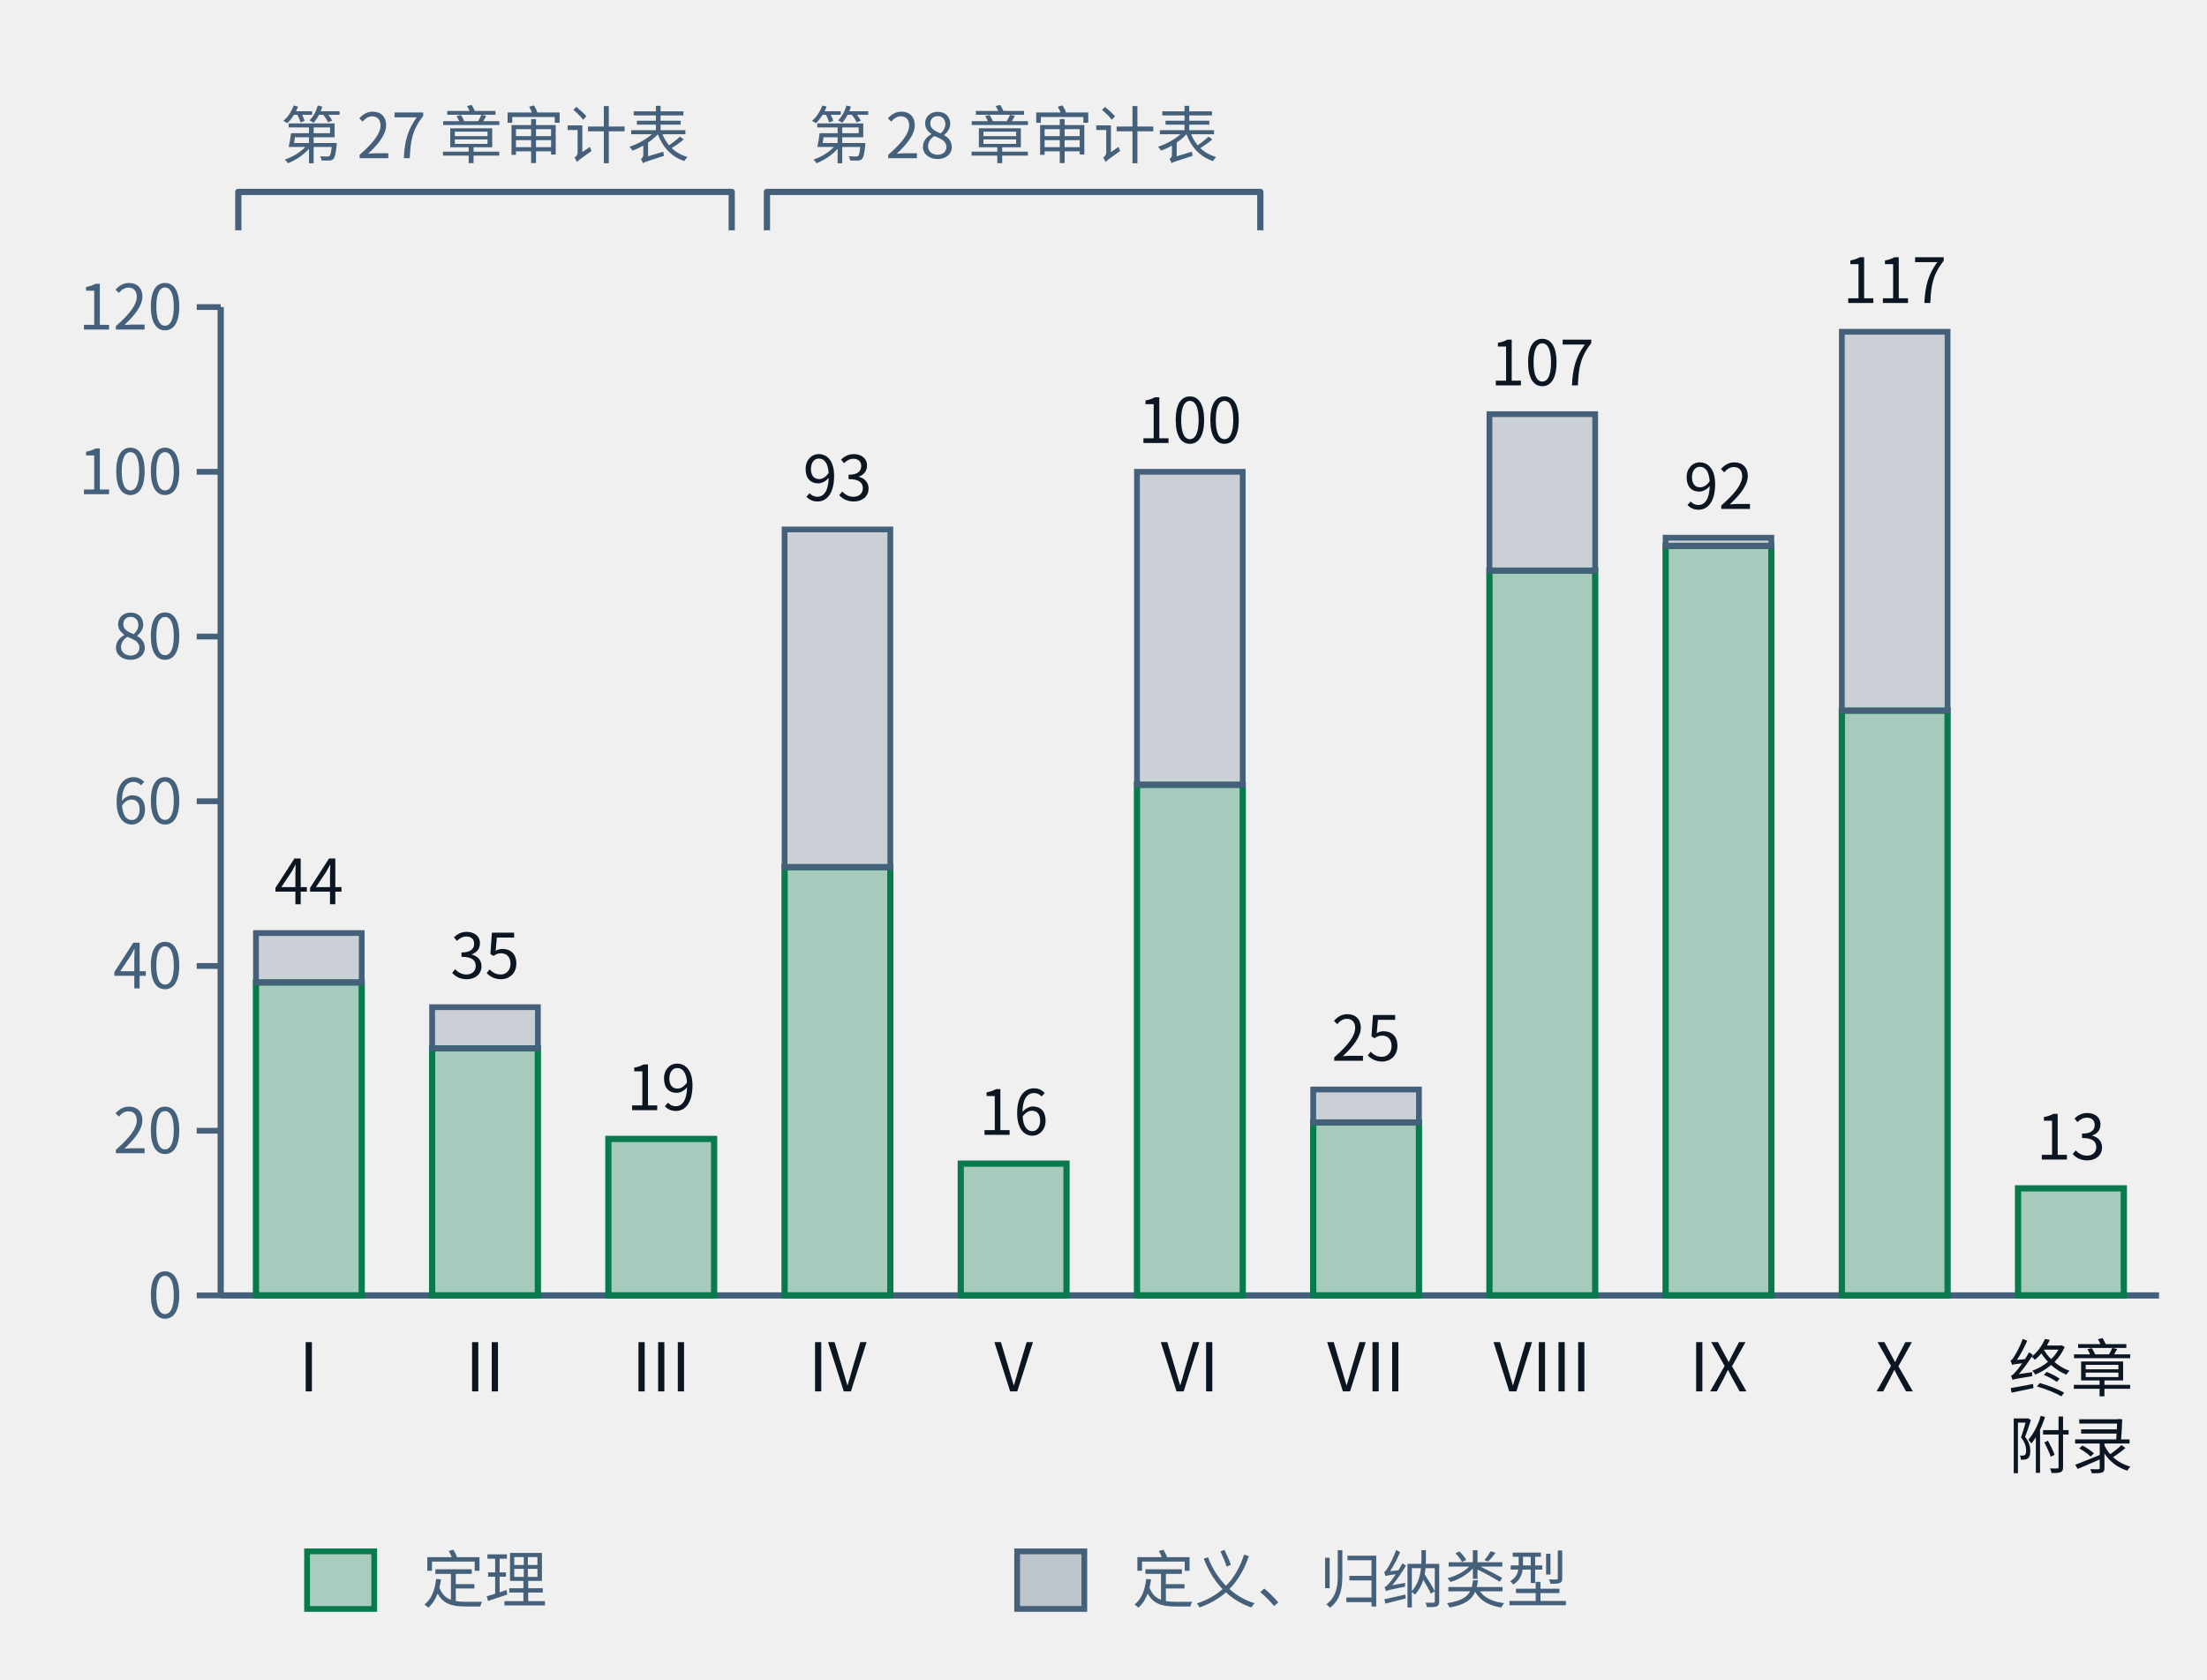
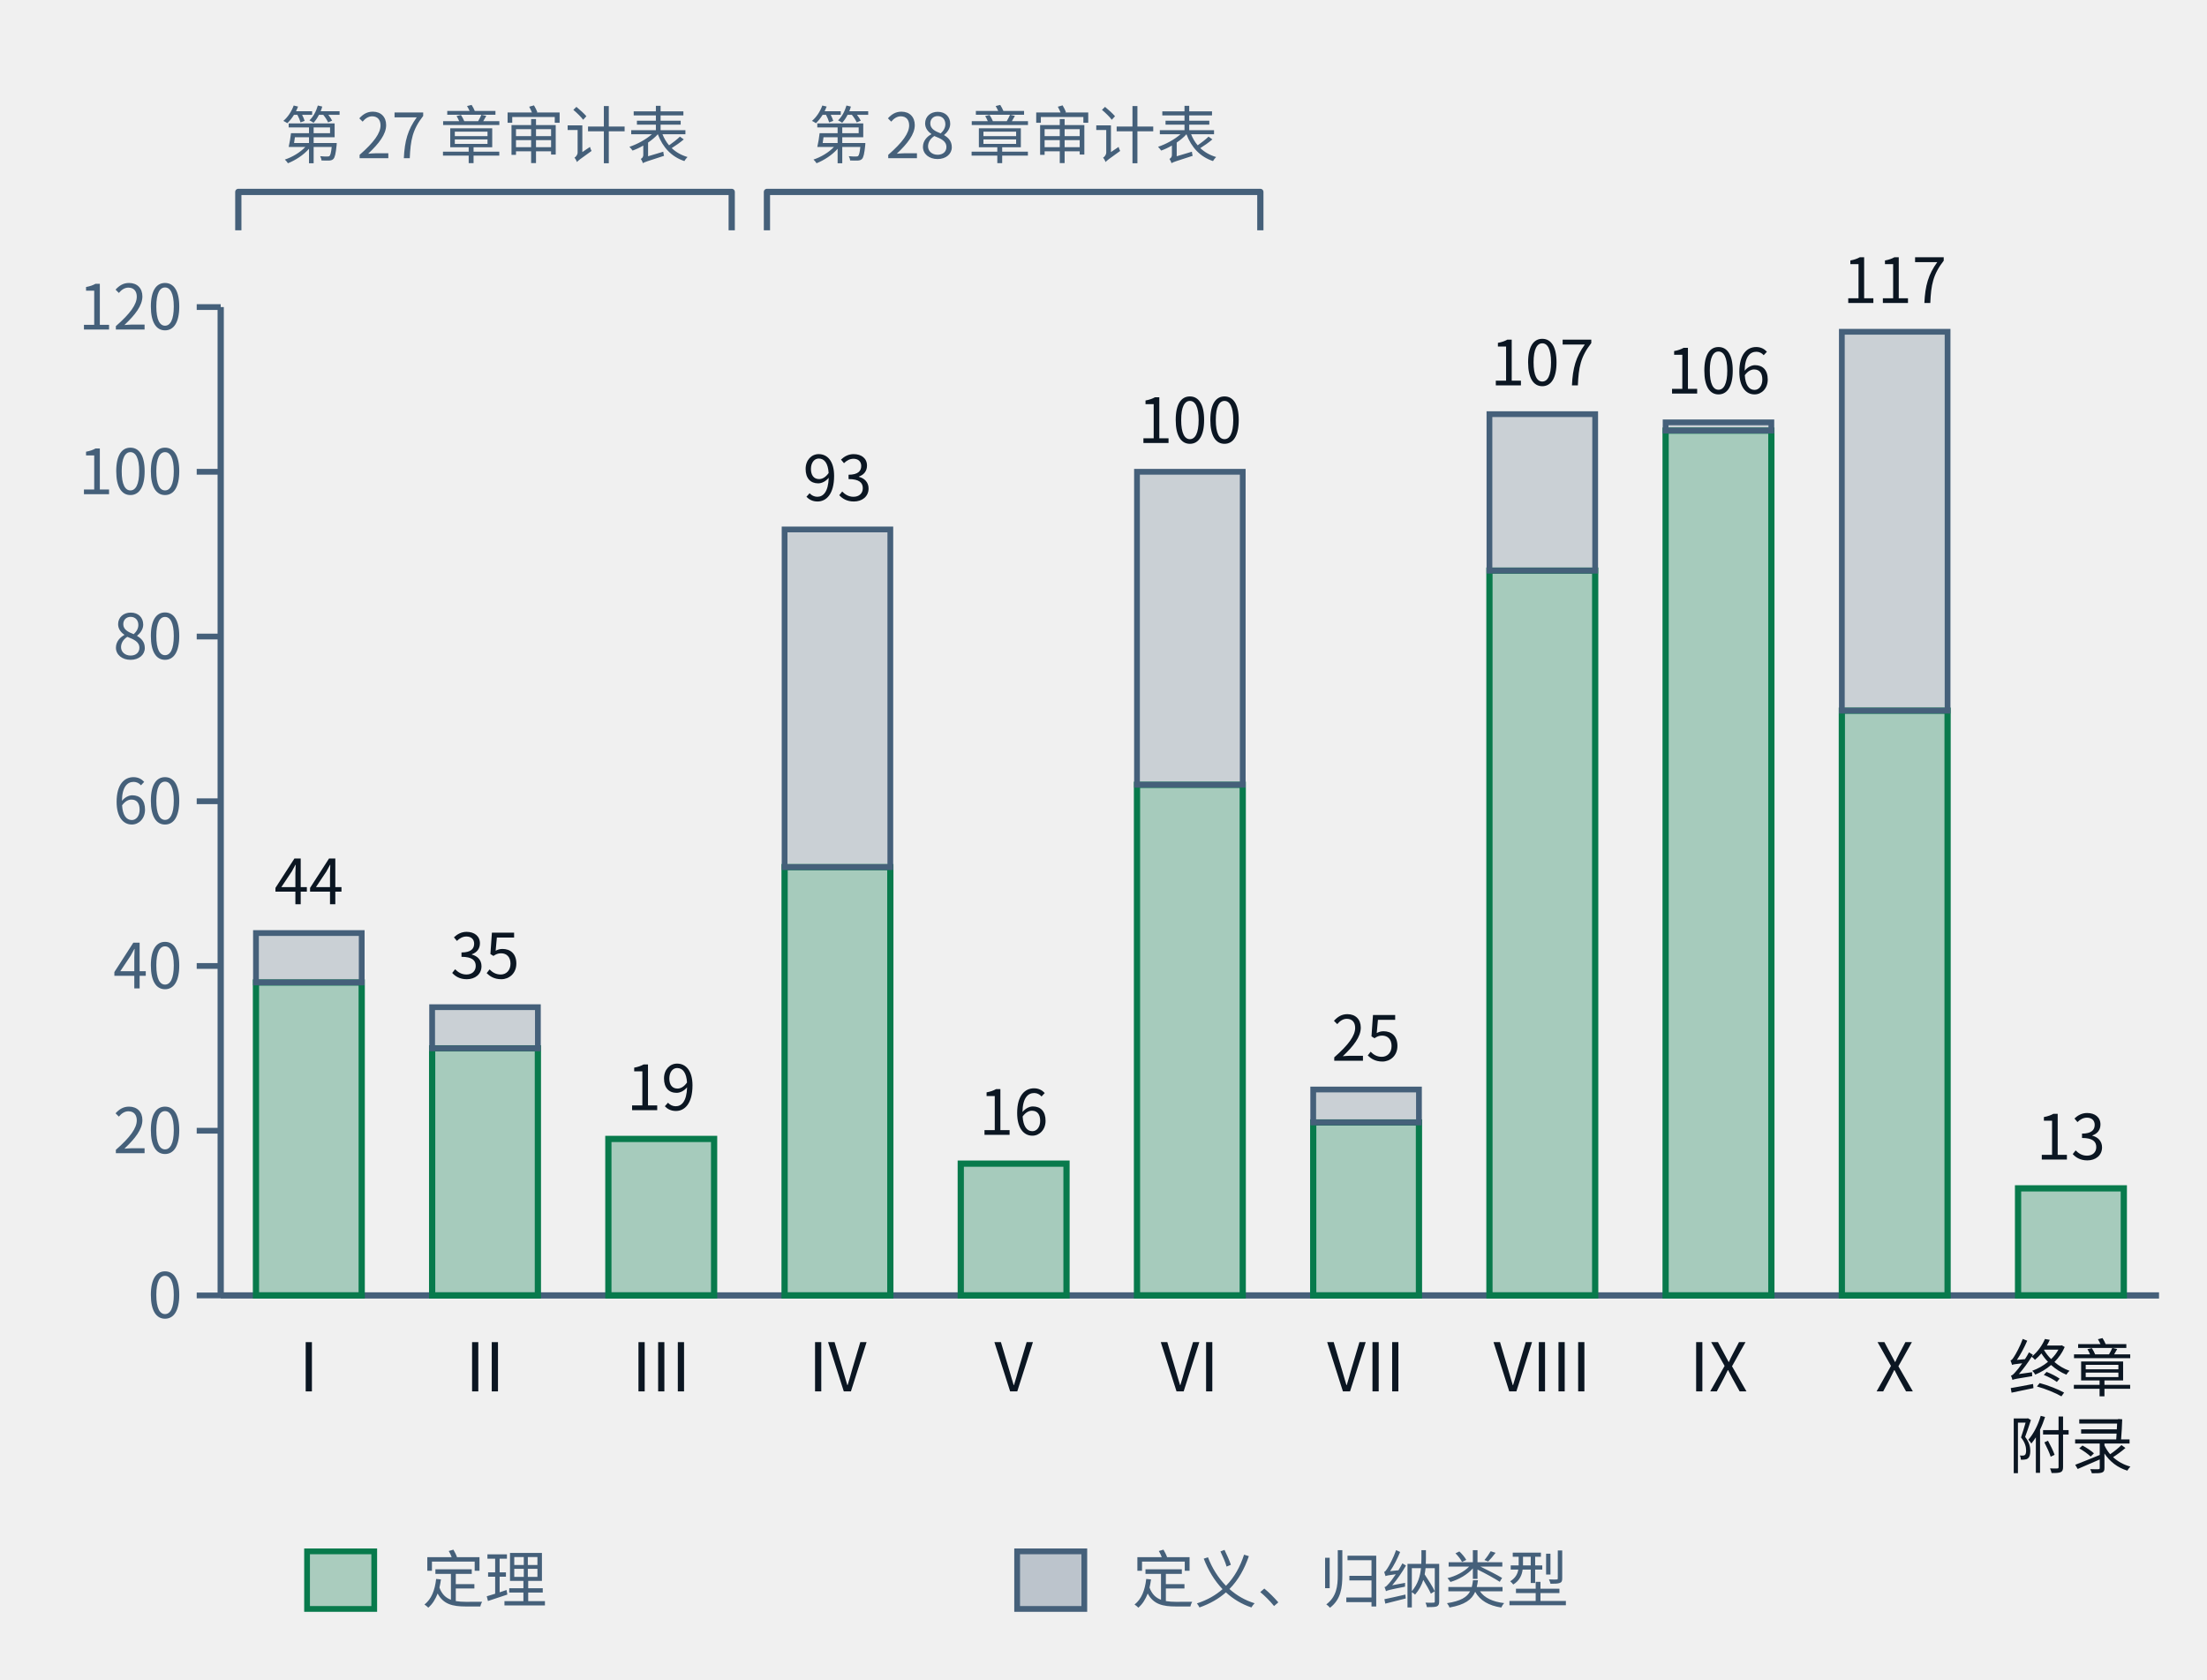
- <svg xmlns="http://www.w3.org/2000/svg" class="tr-fig" data-tr-fig="ch28-declaration-parts" data-lang="zh" viewBox="0 0 460 350" width="460" height="350" font-family="'Noto Sans SC', 'Noto Sans CJK SC', 'Source Sans 3', 'PingFang SC', 'Microsoft YaHei', system-ui, sans-serif" role="img" aria-label="柱状图。横轴是第一至第十部与“终章与附录”，柱高是该部章节用 lean= 引用的不同声明数；每根柱子下段绿色是锁文件里种类为定理的声明，上段灰色是定义与归纳类型。I：定理 38、其他 6；II：定理 30、其他 5；III：定理 19、其他 0；IV：定理 52、其他 41；V：定理 16、其他 0；VI：定理 62、其他 38；VII：定理 21、其他 4；VIII：定理 88、其他 19；IX：定理 91、其他 1；X：定理 71、其他 46；终章与附录：定理 13、其他 0。柱子上方两道括号：第一至第三部标“第二十七章审计表”，第四至第六部标“第二十八章审计表”。">
+ <svg xmlns="http://www.w3.org/2000/svg" class="tr-fig" data-tr-fig="ch28-declaration-parts" data-lang="zh" viewBox="0 0 460 350" width="460" height="350" font-family="'Noto Sans SC', 'Noto Sans CJK SC', 'Source Sans 3', 'PingFang SC', 'Microsoft YaHei', system-ui, sans-serif" role="img" aria-label="柱状图。横轴是第一至第十部与“终章与附录”，柱高是该部章节用 lean= 引用的不同声明数；每根柱子下段绿色是锁文件里种类为定理的声明，上段灰色是定义与归纳类型。I：定理 38、其他 6；II：定理 30、其他 5；III：定理 19、其他 0；IV：定理 52、其他 41；V：定理 16、其他 0；VI：定理 62、其他 38；VII：定理 21、其他 4；VIII：定理 88、其他 19；IX：定理 105、其他 1；X：定理 71、其他 46；终章与附录：定理 13、其他 0。柱子上方两道括号：第一至第三部标“第二十七章审计表”，第四至第六部标“第二十八章审计表”。">
  <style>.ts-ink{stroke:#0b1622}.tf-ink{fill:#0b1622}.ts-dim{stroke:#45607a}.tf-dim{fill:#45607a}.ts-faint{stroke:#9db3c4}.tf-faint{fill:#9db3c4}.ts-edge{stroke:#b9d0dd}.tf-edge{fill:#b9d0dd}.ts-hot{stroke:#5f9bb5}.tf-hot{fill:#5f9bb5}.ts-bg{stroke:#ffffff}.tf-bg{fill:#ffffff}.ts-panel{stroke:#eef5f9}.tf-panel{fill:#eef5f9}.ts-sheet{stroke:#f7fbfd}.tf-sheet{fill:#f7fbfd}.ts-cyan{stroke:#007c8a}.tf-cyan{fill:#007c8a}.ts-magenta{stroke:#b0128f}.tf-magenta{fill:#b0128f}.ts-amber{stroke:#946200}.tf-amber{fill:#946200}.ts-violet{stroke:#5a45c8}.tf-violet{fill:#5a45c8}.ts-ok{stroke:#087a4c}.tf-ok{fill:#087a4c}.ts-warn{stroke:#c21f3a}.tf-warn{fill:#c21f3a}.ts-blue{stroke:#1d5fd0}.tf-blue{fill:#1d5fd0}.ts-orange{stroke:#b85410}.tf-orange{fill:#b85410}.ts-sigma{stroke:#28405a}.tf-sigma{fill:#28405a}@media (prefers-color-scheme:dark){.ts-ink{stroke:#d4efff}.tf-ink{fill:#d4efff}.ts-dim{stroke:#6f8ea5}.tf-dim{fill:#6f8ea5}.ts-faint{stroke:#34506a}.tf-faint{fill:#34506a}.ts-edge{stroke:#143049}.tf-edge{fill:#143049}.ts-hot{stroke:#1f5d7c}.tf-hot{fill:#1f5d7c}.ts-bg{stroke:#03060c}.tf-bg{fill:#03060c}.ts-panel{stroke:#07101b}.tf-panel{fill:#07101b}.ts-sheet{stroke:#050c16}.tf-sheet{fill:#050c16}.ts-cyan{stroke:#19f0ff}.tf-cyan{fill:#19f0ff}.ts-magenta{stroke:#ff2fd0}.tf-magenta{fill:#ff2fd0}.ts-amber{stroke:#ffc83d}.tf-amber{fill:#ffc83d}.ts-violet{stroke:#9d8cff}.tf-violet{fill:#9d8cff}.ts-ok{stroke:#46ffb2}.tf-ok{fill:#46ffb2}.ts-warn{stroke:#ff5064}.tf-warn{fill:#ff5064}.ts-blue{stroke:#2a7bff}.tf-blue{fill:#2a7bff}.ts-orange{stroke:#ff8a3c}.tf-orange{fill:#ff8a3c}.ts-sigma{stroke:#cfe3ff}.tf-sigma{fill:#cfe3ff}}</style>
  <line x1="46" y1="64" x2="46" y2="270" class="ts-dim" stroke-width="1.3" fill="none" />
  <line x1="41" y1="270" x2="46" y2="270" class="ts-dim" stroke-width="1.2" fill="none" />
  <text class="tf-dim" x="38" y="274.68" font-size="13" text-anchor="end">0</text>
  <line x1="41" y1="235.67" x2="46" y2="235.67" class="ts-dim" stroke-width="1.2" fill="none" />
  <text class="tf-dim" x="38" y="240.35" font-size="13" text-anchor="end">20</text>
  <line x1="41" y1="201.33" x2="46" y2="201.33" class="ts-dim" stroke-width="1.2" fill="none" />
  <text class="tf-dim" x="38" y="206.01" font-size="13" text-anchor="end">40</text>
  <line x1="41" y1="167" x2="46" y2="167" class="ts-dim" stroke-width="1.2" fill="none" />
  <text class="tf-dim" x="38" y="171.68" font-size="13" text-anchor="end">60</text>
  <line x1="41" y1="132.67" x2="46" y2="132.67" class="ts-dim" stroke-width="1.2" fill="none" />
  <text class="tf-dim" x="38" y="137.35" font-size="13" text-anchor="end">80</text>
  <line x1="41" y1="98.33" x2="46" y2="98.33" class="ts-dim" stroke-width="1.2" fill="none" />
  <text class="tf-dim" x="38" y="103.01" font-size="13" text-anchor="end">100</text>
  <line x1="41" y1="64" x2="46" y2="64" class="ts-dim" stroke-width="1.2" fill="none" />
  <text class="tf-dim" x="38" y="68.68" font-size="13" text-anchor="end">120</text>
  <line x1="46" y1="270" x2="450" y2="270" class="ts-dim" stroke-width="1.3" fill="none" />
  <rect x="53.35" y="204.77" width="22.04" height="65.23" class="ts-ok tf-ok" stroke-width="1.3" fill-opacity="0.32" />
  <rect x="53.35" y="194.47" width="22.04" height="10.3" class="ts-dim tf-dim" stroke-width="1.2" fill-opacity="0.22" />
  <text class="tf-ink" x="64.36" y="188.47" font-size="13" text-anchor="middle">44</text>
  <text class="tf-ink" x="64.36" y="290" font-size="14" text-anchor="middle">I</text>
  <rect x="90.07" y="218.5" width="22.04" height="51.5" class="ts-ok tf-ok" stroke-width="1.3" fill-opacity="0.32" />
  <rect x="90.07" y="209.92" width="22.04" height="8.58" class="ts-dim tf-dim" stroke-width="1.2" fill-opacity="0.22" />
  <text class="tf-ink" x="101.09" y="203.92" font-size="13" text-anchor="middle">35</text>
  <text class="tf-ink" x="101.09" y="290" font-size="14" text-anchor="middle">II</text>
  <rect x="126.8" y="237.38" width="22.04" height="32.62" class="ts-ok tf-ok" stroke-width="1.3" fill-opacity="0.32" />
  <text class="tf-ink" x="137.82" y="231.38" font-size="13" text-anchor="middle">19</text>
  <text class="tf-ink" x="137.82" y="290" font-size="14" text-anchor="middle">III</text>
  <rect x="163.53" y="180.73" width="22.04" height="89.27" class="ts-ok tf-ok" stroke-width="1.3" fill-opacity="0.32" />
  <rect x="163.53" y="110.35" width="22.04" height="70.38" class="ts-dim tf-dim" stroke-width="1.2" fill-opacity="0.22" />
  <text class="tf-ink" x="174.55" y="104.35" font-size="13" text-anchor="middle">93</text>
  <text class="tf-ink" x="174.55" y="290" font-size="14" text-anchor="middle">IV</text>
  <rect x="200.25" y="242.53" width="22.04" height="27.47" class="ts-ok tf-ok" stroke-width="1.3" fill-opacity="0.32" />
  <text class="tf-ink" x="211.27" y="236.53" font-size="13" text-anchor="middle">16</text>
  <text class="tf-ink" x="211.27" y="290" font-size="14" text-anchor="middle">V</text>
  <rect x="236.98" y="163.57" width="22.04" height="106.43" class="ts-ok tf-ok" stroke-width="1.3" fill-opacity="0.32" />
  <rect x="236.98" y="98.33" width="22.04" height="65.23" class="ts-dim tf-dim" stroke-width="1.2" fill-opacity="0.22" />
  <text class="tf-ink" x="248" y="92.33" font-size="13" text-anchor="middle">100</text>
  <text class="tf-ink" x="248" y="290" font-size="14" text-anchor="middle">VI</text>
  <rect x="273.71" y="233.95" width="22.04" height="36.05" class="ts-ok tf-ok" stroke-width="1.3" fill-opacity="0.32" />
  <rect x="273.71" y="227.08" width="22.04" height="6.87" class="ts-dim tf-dim" stroke-width="1.2" fill-opacity="0.22" />
  <text class="tf-ink" x="284.73" y="221.08" font-size="13" text-anchor="middle">25</text>
  <text class="tf-ink" x="284.73" y="290" font-size="14" text-anchor="middle">VII</text>
  <rect x="310.44" y="118.93" width="22.04" height="151.07" class="ts-ok tf-ok" stroke-width="1.3" fill-opacity="0.32" />
  <rect x="310.44" y="86.32" width="22.04" height="32.62" class="ts-dim tf-dim" stroke-width="1.2" fill-opacity="0.22" />
  <text class="tf-ink" x="321.45" y="80.32" font-size="13" text-anchor="middle">107</text>
  <text class="tf-ink" x="321.45" y="290" font-size="14" text-anchor="middle">VIII</text>
-   <rect x="347.16" y="113.78" width="22.04" height="156.22" class="ts-ok tf-ok" stroke-width="1.3" fill-opacity="0.32" />
-   <rect x="347.16" y="112.07" width="22.04" height="1.72" class="ts-dim tf-dim" stroke-width="1.2" fill-opacity="0.22" />
-   <text class="tf-ink" x="358.18" y="106.07" font-size="13" text-anchor="middle">92</text>
+   <rect x="347.16" y="89.75" width="22.04" height="180.25" class="ts-ok tf-ok" stroke-width="1.3" fill-opacity="0.32" />
+   <rect x="347.16" y="88.03" width="22.04" height="1.72" class="ts-dim tf-dim" stroke-width="1.2" fill-opacity="0.22" />
+   <text class="tf-ink" x="358.18" y="82.03" font-size="13" text-anchor="middle">106</text>
  <text class="tf-ink" x="358.18" y="290" font-size="14" text-anchor="middle">IX</text>
  <rect x="383.89" y="148.12" width="22.04" height="121.88" class="ts-ok tf-ok" stroke-width="1.3" fill-opacity="0.32" />
  <rect x="383.89" y="69.15" width="22.04" height="78.97" class="ts-dim tf-dim" stroke-width="1.2" fill-opacity="0.22" />
  <text class="tf-ink" x="394.91" y="63.15" font-size="13" text-anchor="middle">117</text>
  <text class="tf-ink" x="394.91" y="290" font-size="14" text-anchor="middle">X</text>
  <rect x="420.62" y="247.68" width="22.04" height="22.32" class="ts-ok tf-ok" stroke-width="1.3" fill-opacity="0.32" />
  <text class="tf-ink" x="431.64" y="241.68" font-size="13" text-anchor="middle">13</text>
  <text class="tf-ink" x="431.64" y="290" font-size="13" text-anchor="middle">终章</text>
  <text class="tf-ink" x="431.64" y="306" font-size="13" text-anchor="middle">附录</text>
  <path d="M49.67 48 L49.67 40 L152.51 40 L152.51 48" class="ts-dim" stroke-width="1.3" stroke-linejoin="round" fill="none" />
  <text class="tf-dim" x="101.09" y="32.98" font-size="13" text-anchor="middle">第 27 章审计表</text>
  <path d="M159.85 48 L159.85 40 L262.69 40 L262.69 48" class="ts-dim" stroke-width="1.3" stroke-linejoin="round" fill="none" />
  <text class="tf-dim" x="211.27" y="32.98" font-size="13" text-anchor="middle">第 28 章审计表</text>
  <rect x="64" y="323.34" width="14" height="12" class="ts-ok tf-ok" stroke-width="1.2" fill-opacity="0.3" />
  <text class="tf-dim" x="88" y="334" font-size="13">定理</text>
  <rect x="212" y="323.34" width="14" height="12" class="ts-dim tf-dim" stroke-width="1.2" fill-opacity="0.3" />
  <text class="tf-dim" x="236" y="334" font-size="13">定义、归纳类型</text>
</svg>
